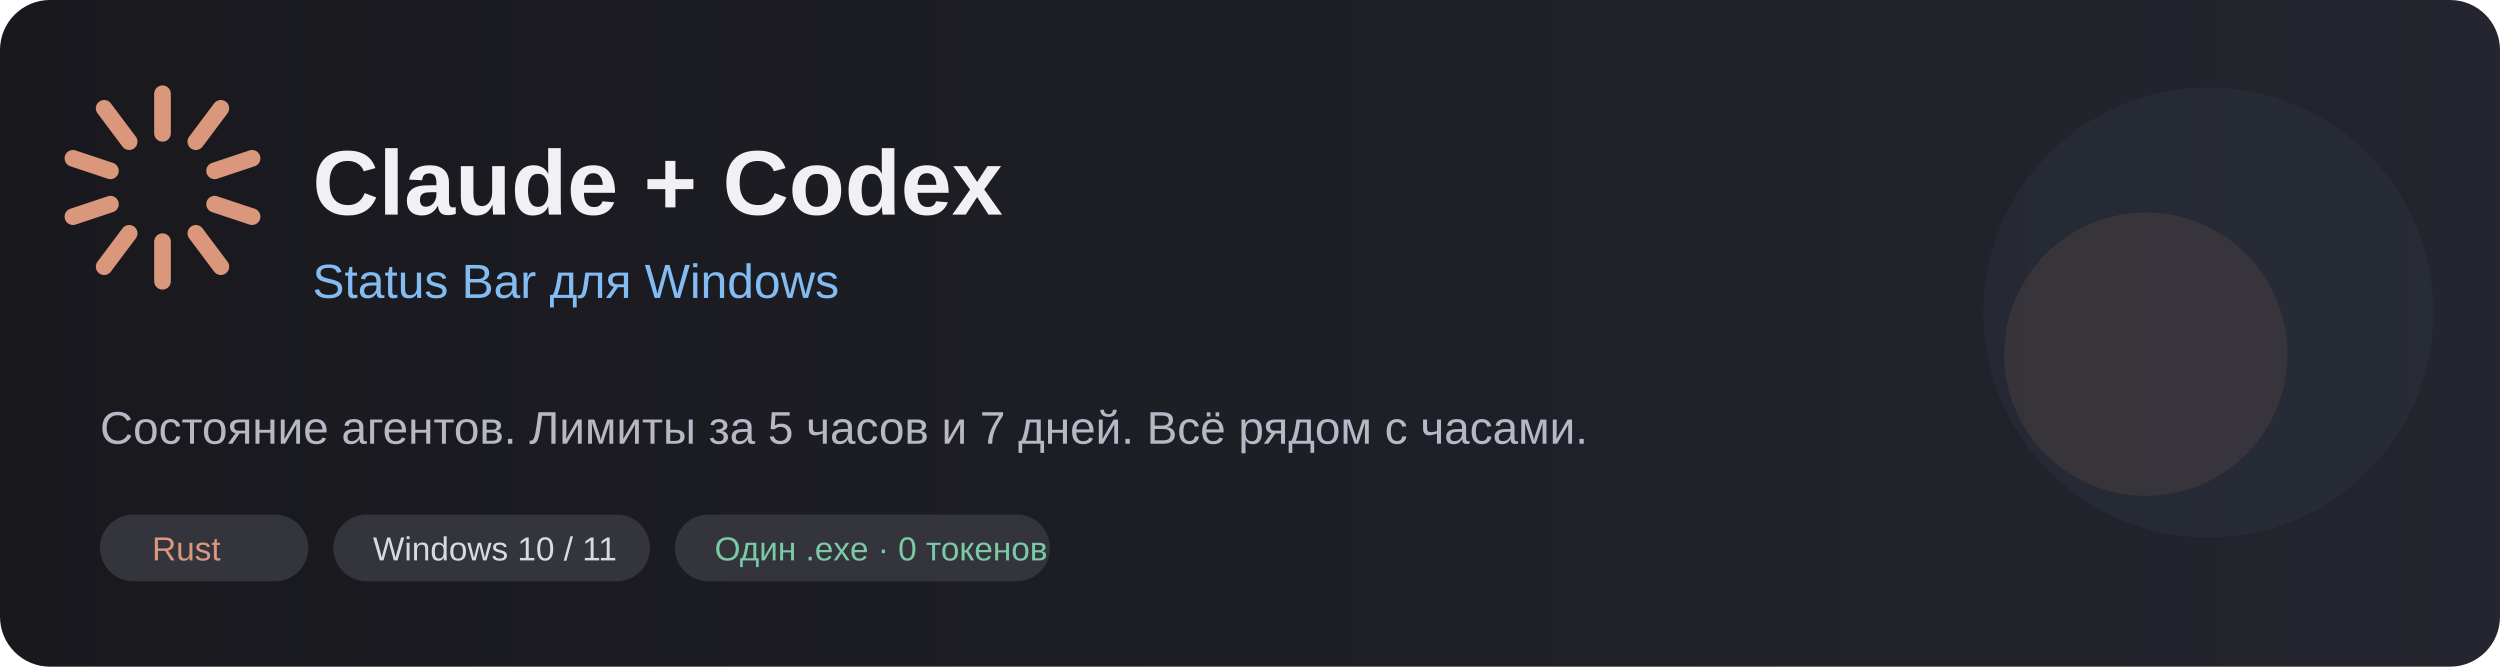
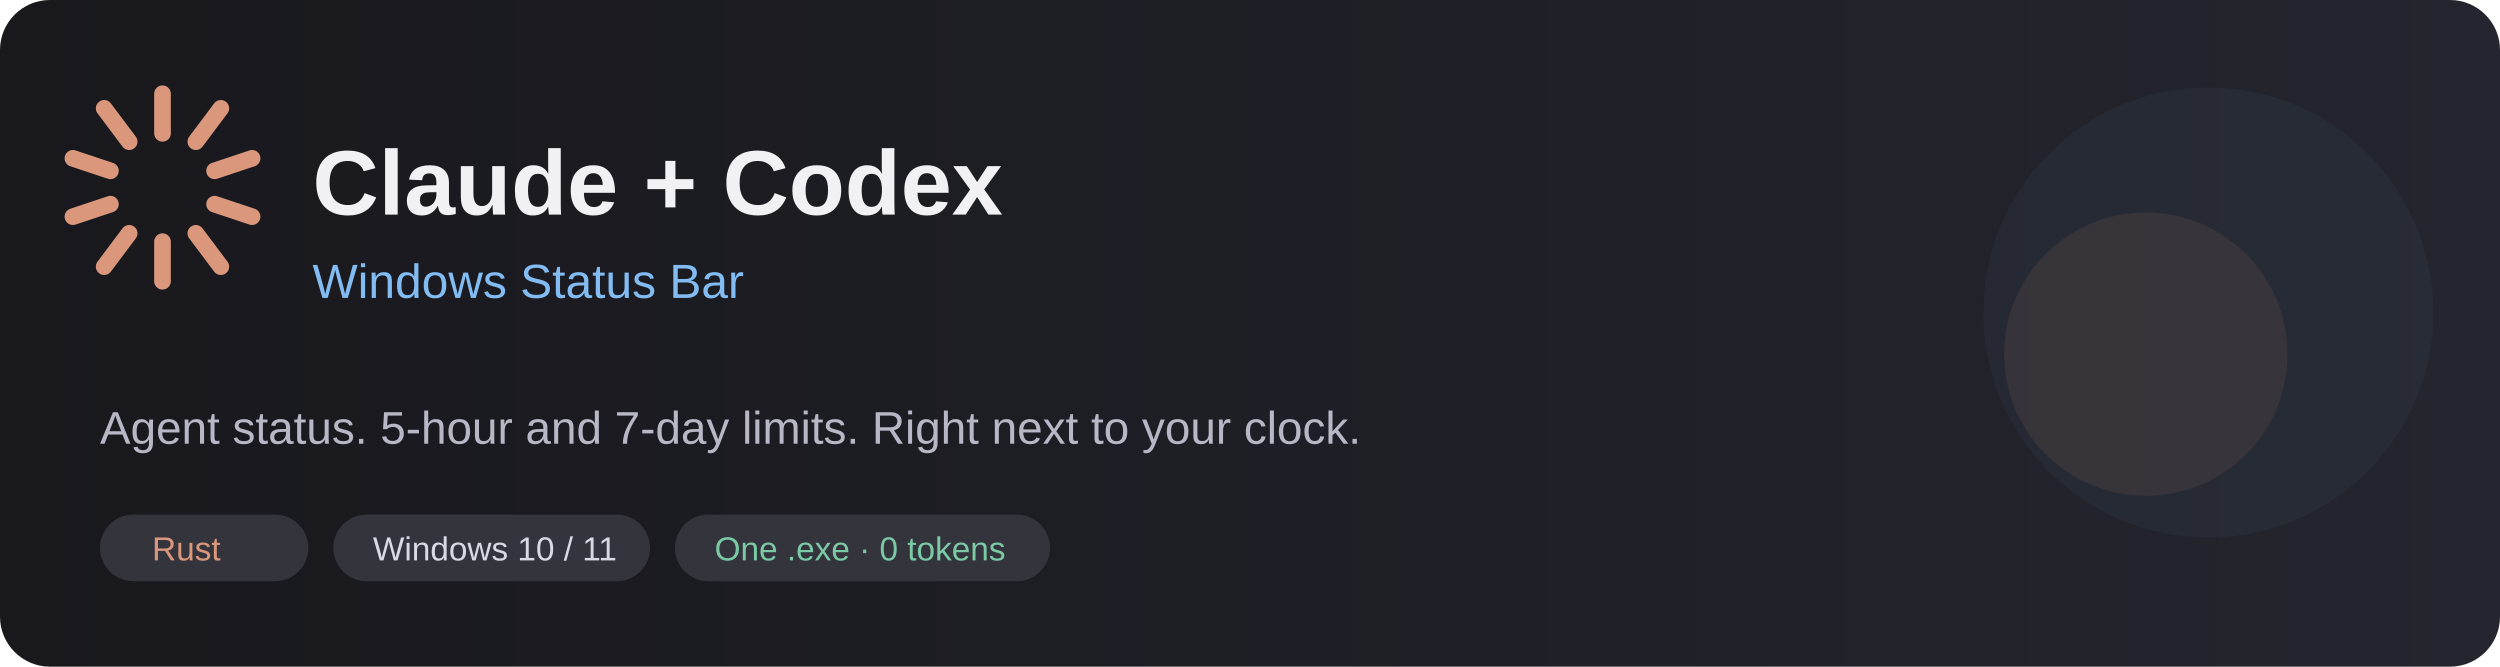
<svg xmlns="http://www.w3.org/2000/svg" width="1200" height="320" viewBox="0 0 1200 320">
  <defs>
    <linearGradient id="bg">
      <stop stop-color="#18181d" />
      <stop offset="1" stop-color="#24252e" />
    </linearGradient>
  </defs>
  <rect width="1200" height="320" rx="24" fill="url(#bg)" />
  <circle cx="1060" cy="150" r="108" fill="#82bcf2" opacity=".05" />
  <circle cx="1030" cy="170" r="68" fill="#da977c" opacity=".09" />
  <g stroke="#da977c" stroke-width="8" stroke-linecap="round" transform="translate(78 90)">
    <path d="M0-26V-45M16-22L28-38M25-8L43-14M25 8L43 14M16 22L28 38M0 26V45M-16 22L-28 38M-25 8L-43 14M-25-8L-43-14M-16-22L-28-38" />
  </g>
  <text x="150" y="103" fill="#f1f1f5" font-family="Segoe UI,Arial,sans-serif" font-size="44" font-weight="700">Claude + Codex</text>
-   <text x="150" y="143" fill="#82bcf2" font-family="Segoe UI,Arial,sans-serif" font-size="23">Status Bar для Windows</text>
-   <text x="48" y="213" fill="#b7b7c5" font-family="Segoe UI,Arial,sans-serif" font-size="22">Состояние агентов. Лимиты за 5 часов и 7 дней. Всё рядом с часами.</text>
+   <text x="150" y="143" fill="#82bcf2" font-family="Segoe UI,Arial,sans-serif" font-size="23">Windows Status Bar</text>
+   <text x="48" y="213" fill="#b7b7c5" font-family="Segoe UI,Arial,sans-serif" font-size="22">Agent status. 5-hour and 7-day limits. Right next to your clock.</text>
  <g font-family="Segoe UI,Arial,sans-serif" font-size="16">
    <rect x="48" y="247" width="100" height="32" rx="16" fill="#34343d" />
    <text x="73" y="269" fill="#da977c">Rust</text>
    <rect x="160" y="247" width="152" height="32" rx="16" fill="#34343d" />
    <text x="179" y="269" fill="#d9d9e3">Windows 10 / 11</text>
    <rect x="324" y="247" width="180" height="32" rx="16" fill="#34343d" />
-     <text x="343" y="269" fill="#7bc9a5">Один .exe · 0 токенов</text>
+     <text x="343" y="269" fill="#7bc9a5">One .exe · 0 tokens</text>
  </g>
</svg>
